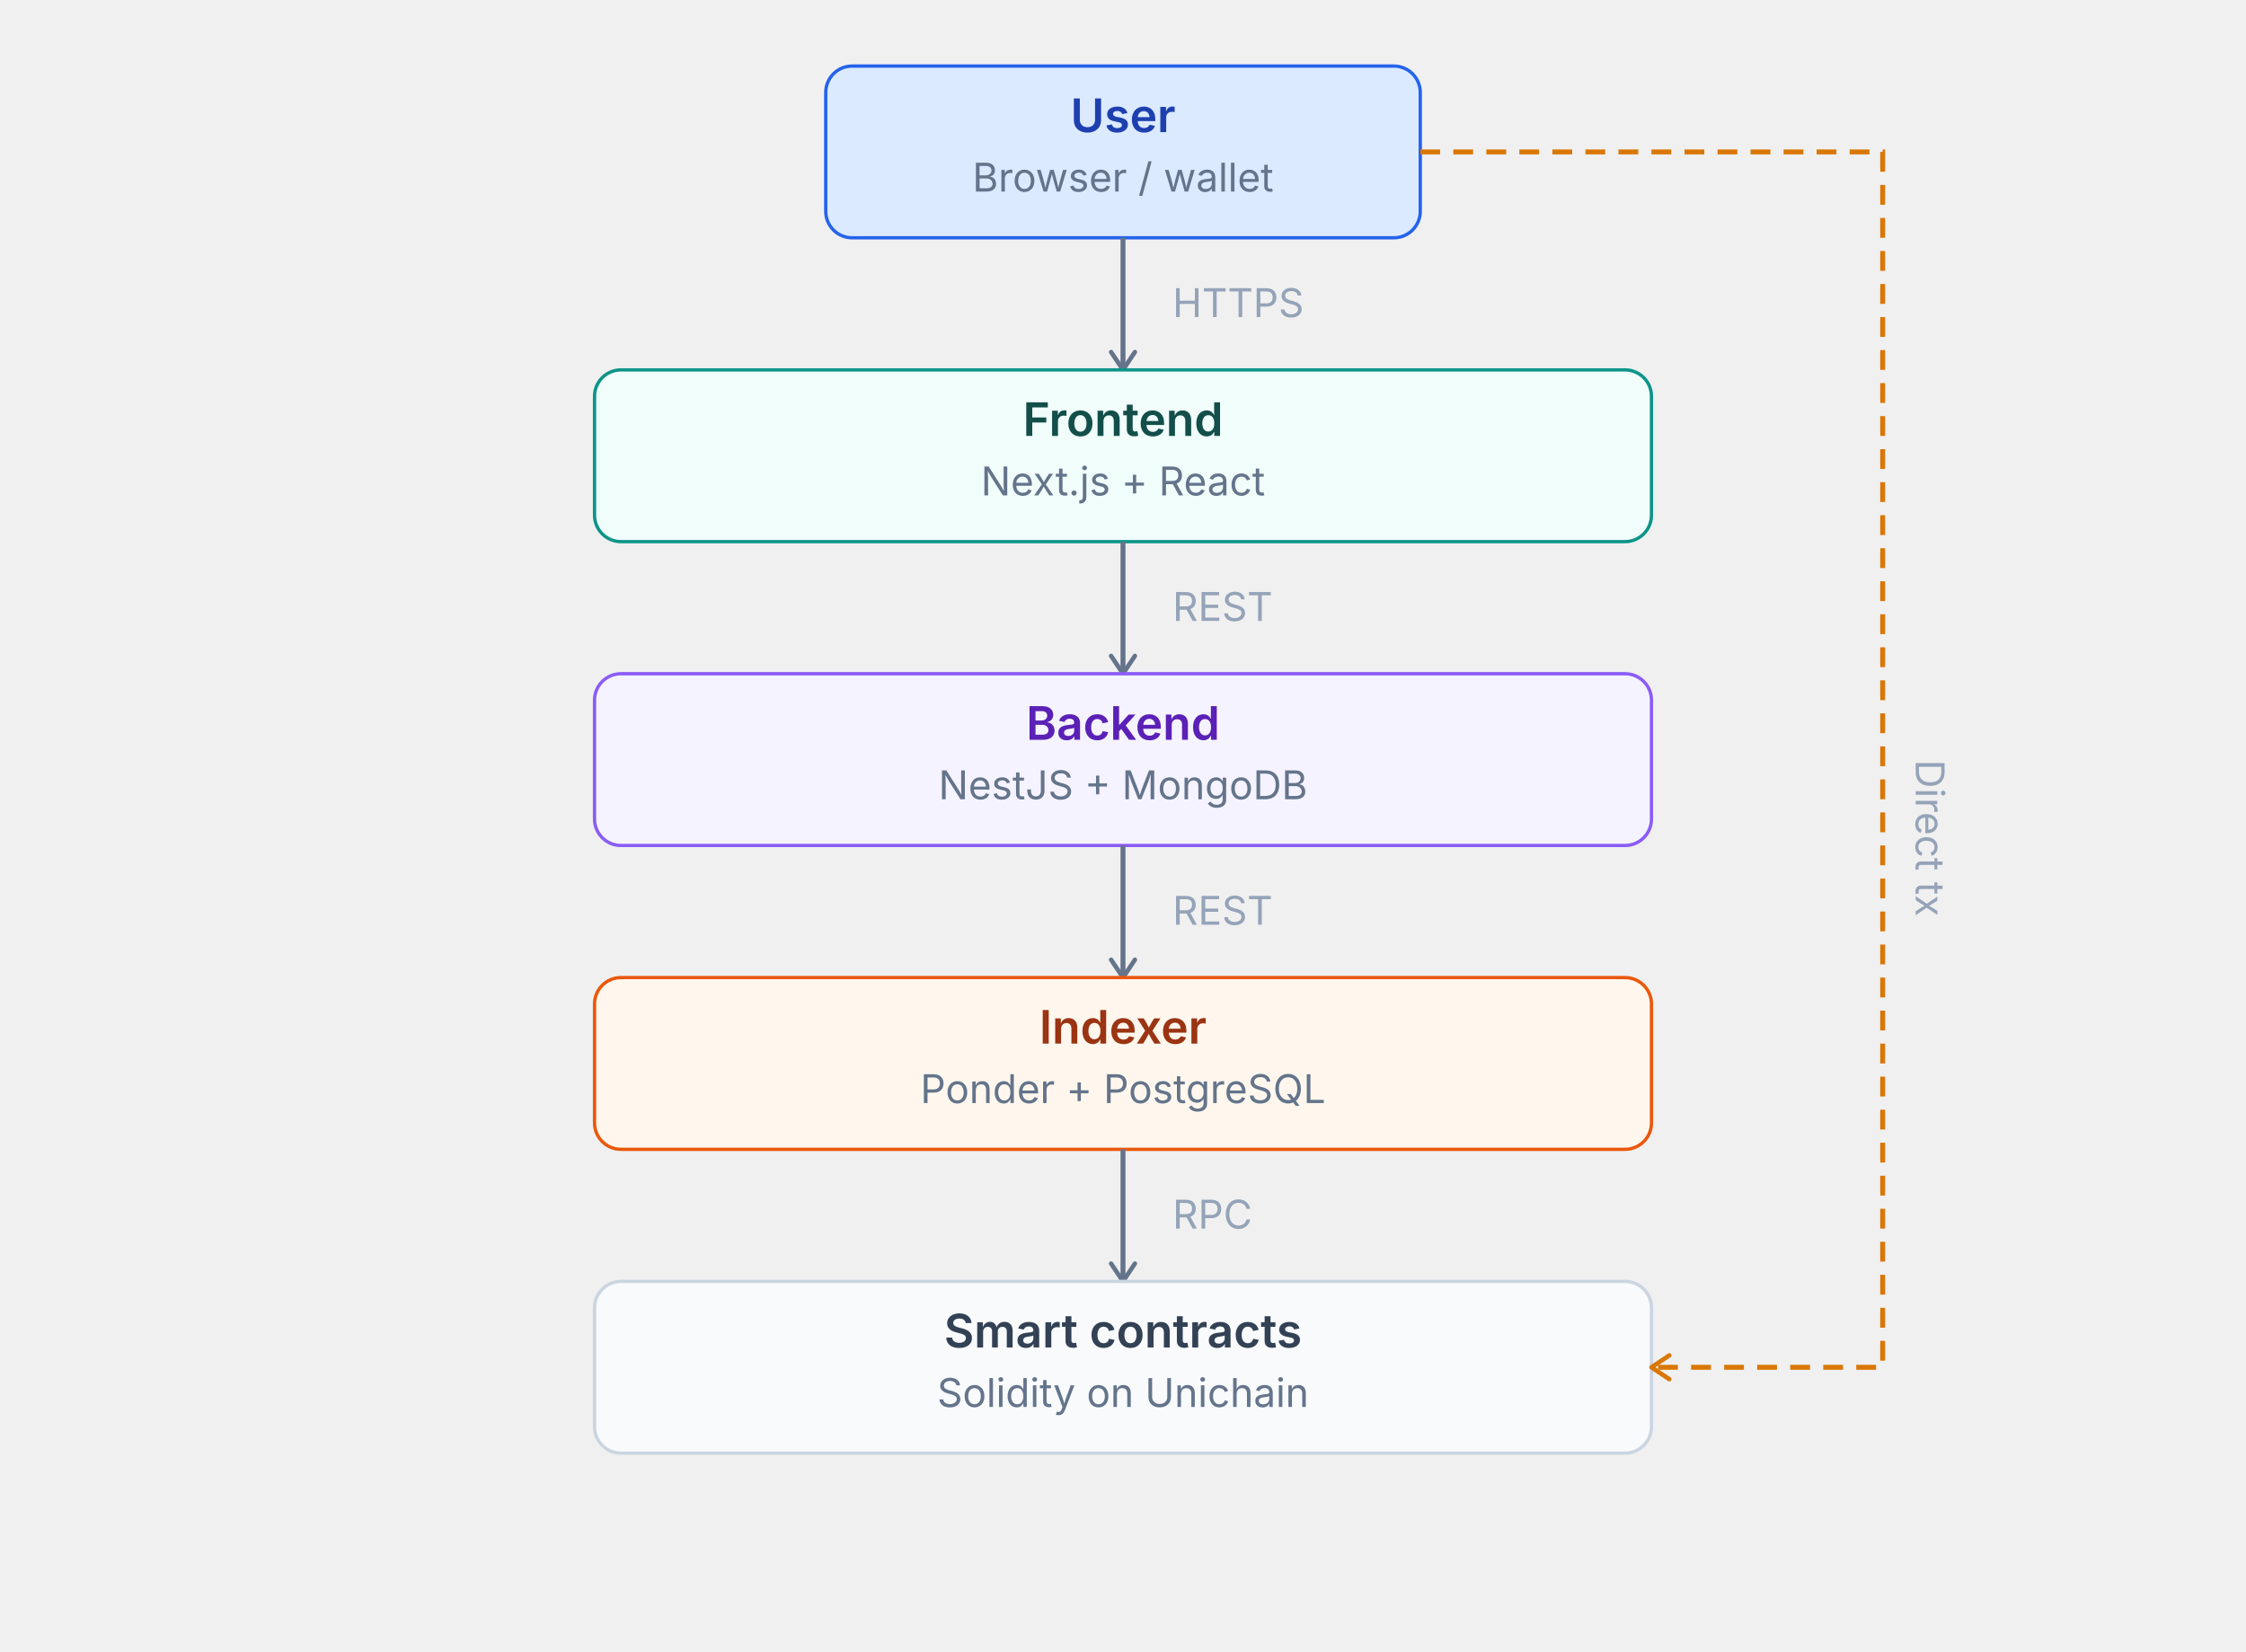
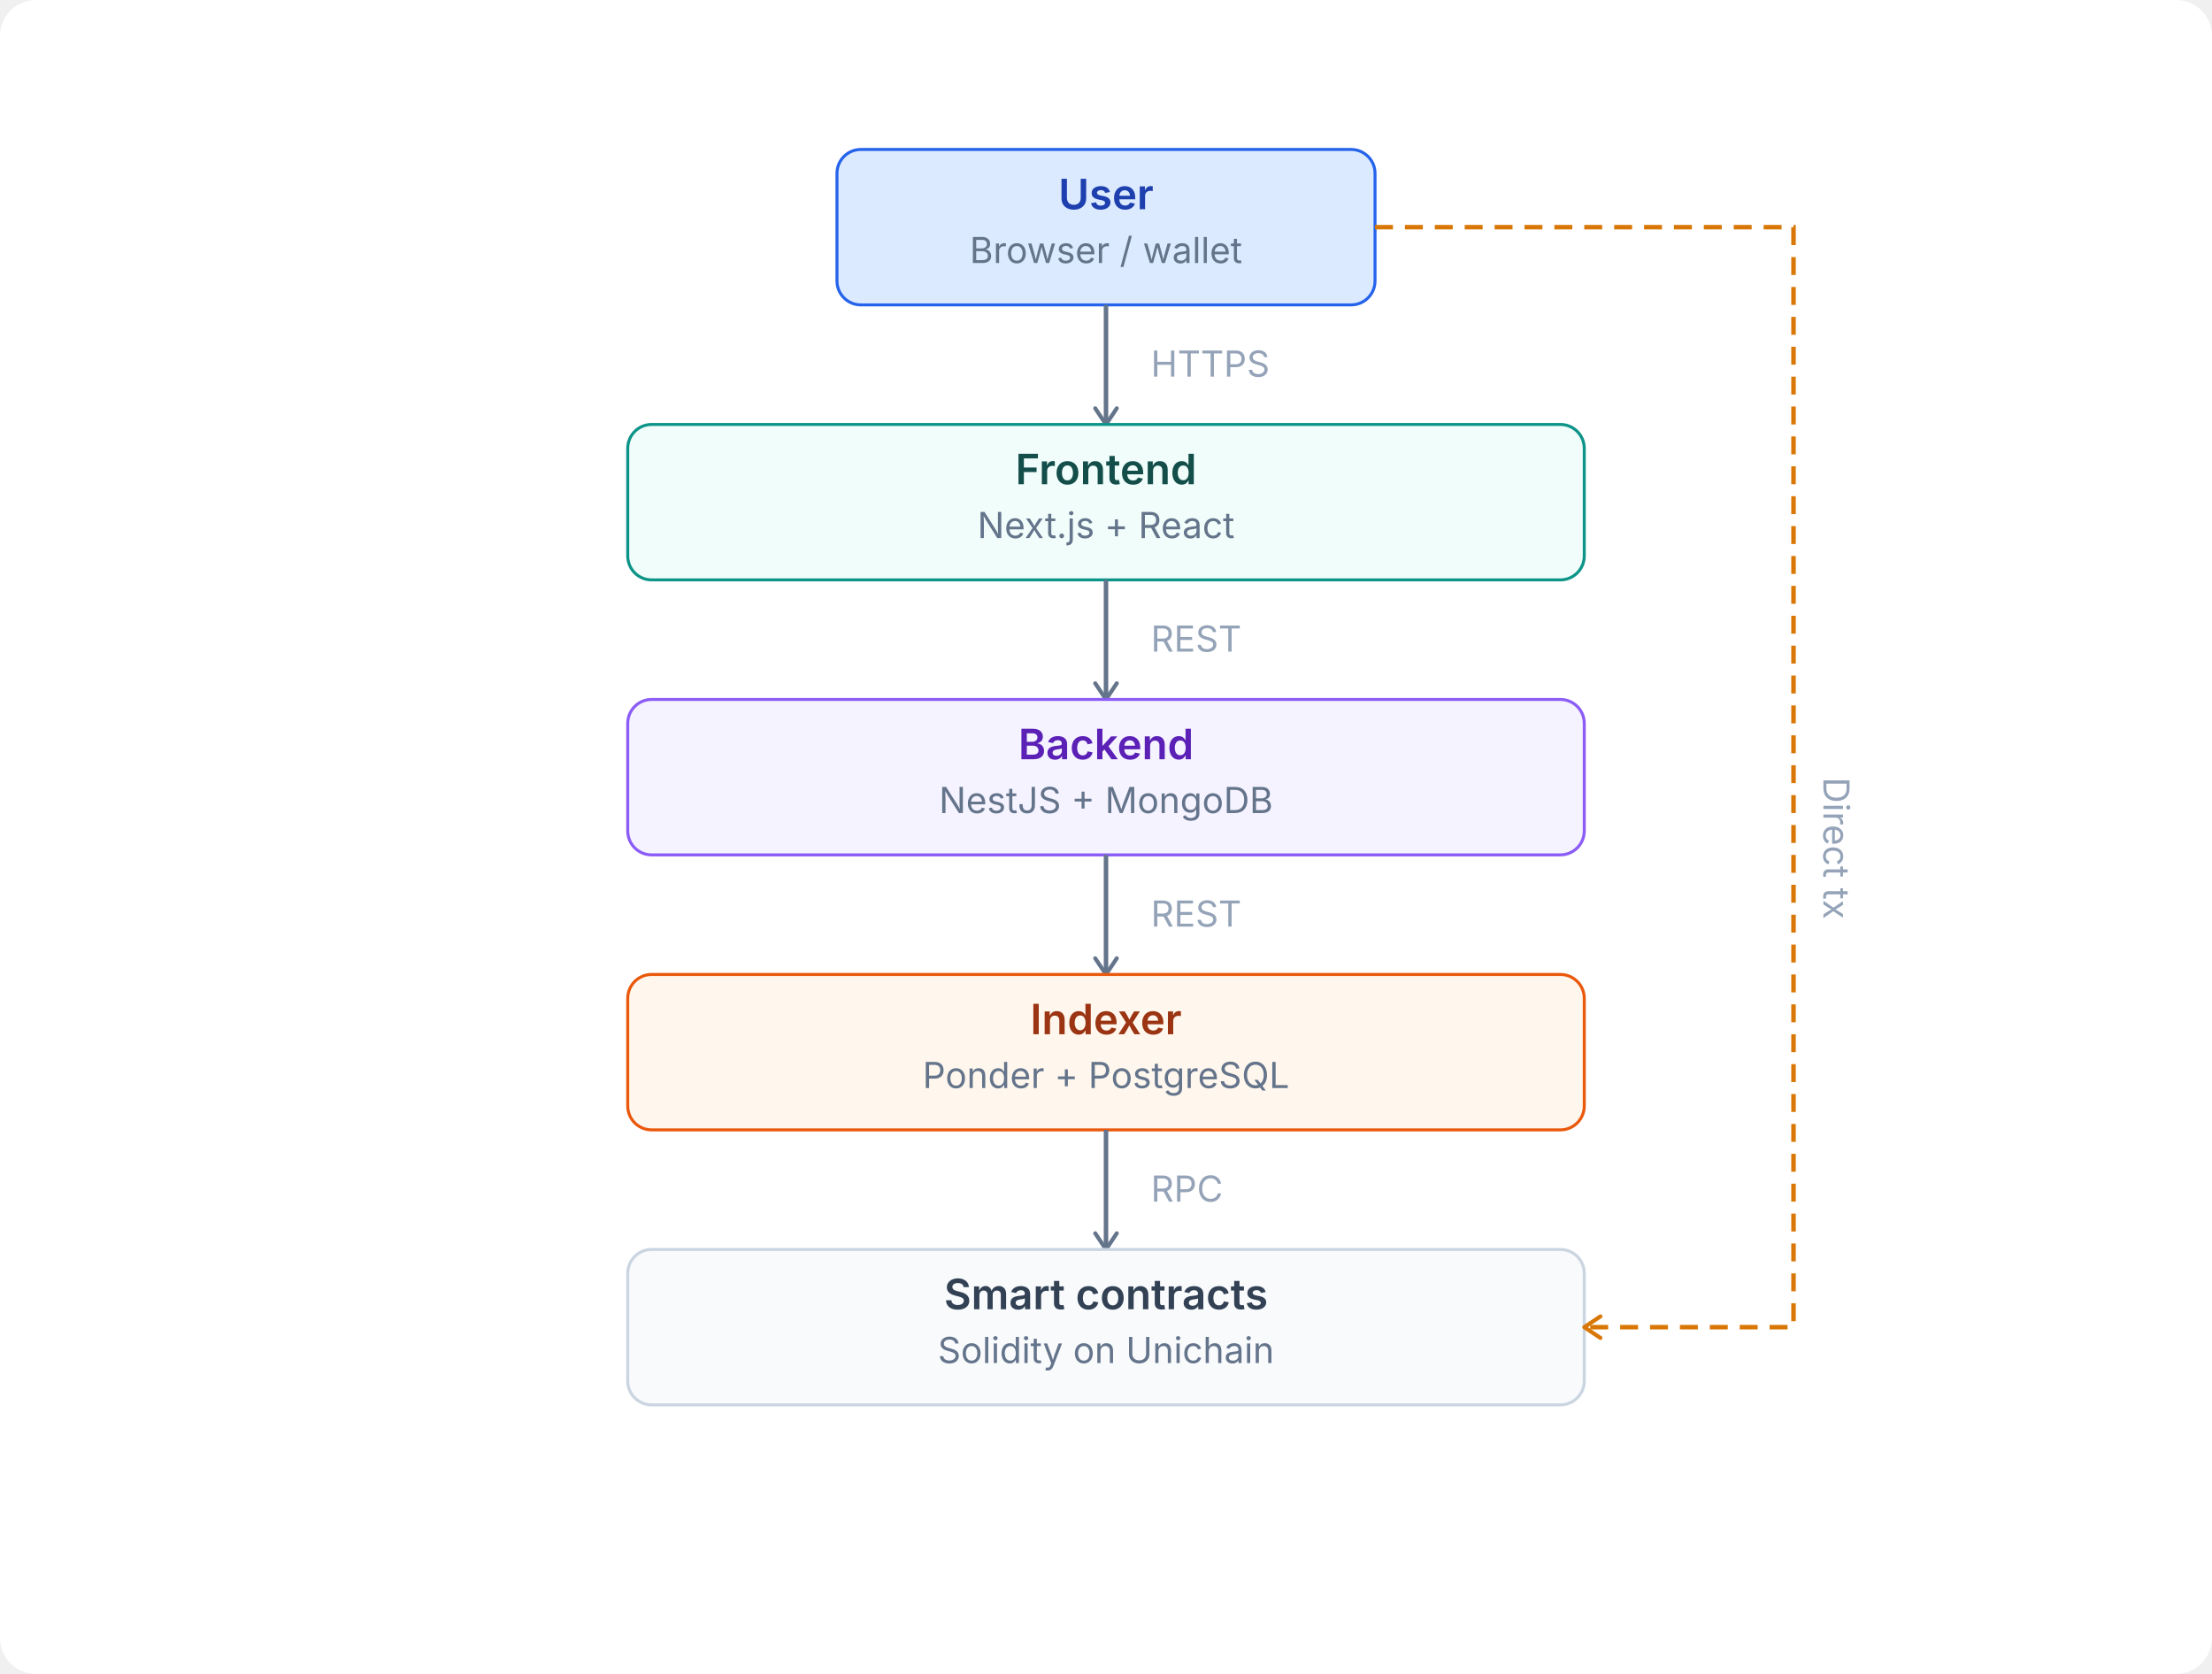
- <svg xmlns="http://www.w3.org/2000/svg" viewBox="0 0 680 500" font-family="Inter, system-ui, sans-serif">
-   <style>
+ <svg xmlns="http://www.w3.org/2000/svg" viewBox="0 0 740 560" font-family="Inter, system-ui, sans-serif">
+   <rect x="0" y="0" width="740" height="560" rx="12" fill="#ffffff" />
+   <g transform="translate(30,30)">
+     <style>
    .t { font-size: 14px; font-weight: 600; }
    .s { font-size: 12px; }
    .arr { stroke: #64748b; stroke-width: 1.5; }
    .lbl { font-size: 12px; fill: #94a3b8; }
  </style>
-   <defs>
-     <marker id="a" viewBox="0 0 10 10" refX="8" refY="5" markerWidth="6" markerHeight="6" orient="auto-start-reverse">
-       <path d="M2 1L8 5L2 9" fill="none" stroke="context-stroke" stroke-width="1.5" stroke-linecap="round" stroke-linejoin="round" />
-     </marker>
-   </defs>
-   <rect x="250" y="20" width="180" height="52" rx="8" fill="#dbeafe" stroke="#2563eb" stroke-width="1" />
-   <text class="t" fill="#1e40af" x="340" y="40" text-anchor="middle">User</text>
-   <text class="s" fill="#64748b" x="340" y="58" text-anchor="middle">Browser / wallet</text>
-   <line x1="340" y1="72" x2="340" y2="112" class="arr" marker-end="url(#a)" />
-   <text class="lbl" x="355" y="96">HTTPS</text>
-   <rect x="180" y="112" width="320" height="52" rx="8" fill="#f0fdfa" stroke="#0d9488" stroke-width="1" />
-   <text class="t" fill="#134e4a" x="340" y="132" text-anchor="middle">Frontend</text>
-   <text class="s" fill="#64748b" x="340" y="150" text-anchor="middle">Next.js + React</text>
-   <line x1="340" y1="164" x2="340" y2="204" class="arr" marker-end="url(#a)" />
-   <text class="lbl" x="355" y="188">REST</text>
-   <rect x="180" y="204" width="320" height="52" rx="8" fill="#f5f3ff" stroke="#8b5cf6" stroke-width="1" />
-   <text class="t" fill="#5b21b6" x="340" y="224" text-anchor="middle">Backend</text>
-   <text class="s" fill="#64748b" x="340" y="242" text-anchor="middle">NestJS + MongoDB</text>
-   <line x1="340" y1="256" x2="340" y2="296" class="arr" marker-end="url(#a)" />
-   <text class="lbl" x="355" y="280">REST</text>
-   <rect x="180" y="296" width="320" height="52" rx="8" fill="#fff7ed" stroke="#ea580c" stroke-width="1" />
-   <text class="t" fill="#9a3412" x="340" y="316" text-anchor="middle">Indexer</text>
-   <text class="s" fill="#64748b" x="340" y="334" text-anchor="middle">Ponder + PostgreSQL</text>
-   <line x1="340" y1="348" x2="340" y2="388" class="arr" marker-end="url(#a)" />
-   <text class="lbl" x="355" y="372">RPC</text>
-   <rect x="180" y="388" width="320" height="52" rx="8" fill="#f8fafc" stroke="#cbd5e1" stroke-width="1" />
-   <text class="t" fill="#334155" x="340" y="408" text-anchor="middle">Smart contracts</text>
-   <text class="s" fill="#64748b" x="340" y="426" text-anchor="middle">Solidity on Unichain</text>
-   <path d="M430 46 L570 46 L570 414 L500 414" fill="none" stroke="#d97706" stroke-width="1.5" stroke-dasharray="6 4" marker-end="url(#a)" />
-   <text class="lbl" x="580" y="230" text-anchor="start" transform="rotate(90, 580, 230)">Direct tx</text>
+     <defs>
+       <marker id="a" viewBox="0 0 10 10" refX="8" refY="5" markerWidth="6" markerHeight="6" orient="auto-start-reverse">
+         <path d="M2 1L8 5L2 9" fill="none" stroke="context-stroke" stroke-width="1.5" stroke-linecap="round" stroke-linejoin="round" />
+       </marker>
+     </defs>
+     <rect x="250" y="20" width="180" height="52" rx="8" fill="#dbeafe" stroke="#2563eb" stroke-width="1" />
+     <text class="t" fill="#1e40af" x="340" y="40" text-anchor="middle">User</text>
+     <text class="s" fill="#64748b" x="340" y="58" text-anchor="middle">Browser / wallet</text>
+     <line x1="340" y1="72" x2="340" y2="112" class="arr" marker-end="url(#a)" />
+     <text class="lbl" x="355" y="96">HTTPS</text>
+     <rect x="180" y="112" width="320" height="52" rx="8" fill="#f0fdfa" stroke="#0d9488" stroke-width="1" />
+     <text class="t" fill="#134e4a" x="340" y="132" text-anchor="middle">Frontend</text>
+     <text class="s" fill="#64748b" x="340" y="150" text-anchor="middle">Next.js + React</text>
+     <line x1="340" y1="164" x2="340" y2="204" class="arr" marker-end="url(#a)" />
+     <text class="lbl" x="355" y="188">REST</text>
+     <rect x="180" y="204" width="320" height="52" rx="8" fill="#f5f3ff" stroke="#8b5cf6" stroke-width="1" />
+     <text class="t" fill="#5b21b6" x="340" y="224" text-anchor="middle">Backend</text>
+     <text class="s" fill="#64748b" x="340" y="242" text-anchor="middle">NestJS + MongoDB</text>
+     <line x1="340" y1="256" x2="340" y2="296" class="arr" marker-end="url(#a)" />
+     <text class="lbl" x="355" y="280">REST</text>
+     <rect x="180" y="296" width="320" height="52" rx="8" fill="#fff7ed" stroke="#ea580c" stroke-width="1" />
+     <text class="t" fill="#9a3412" x="340" y="316" text-anchor="middle">Indexer</text>
+     <text class="s" fill="#64748b" x="340" y="334" text-anchor="middle">Ponder + PostgreSQL</text>
+     <line x1="340" y1="348" x2="340" y2="388" class="arr" marker-end="url(#a)" />
+     <text class="lbl" x="355" y="372">RPC</text>
+     <rect x="180" y="388" width="320" height="52" rx="8" fill="#f8fafc" stroke="#cbd5e1" stroke-width="1" />
+     <text class="t" fill="#334155" x="340" y="408" text-anchor="middle">Smart contracts</text>
+     <text class="s" fill="#64748b" x="340" y="426" text-anchor="middle">Solidity on Unichain</text>
+     <path d="M430 46 L570 46 L570 414 L500 414" fill="none" stroke="#d97706" stroke-width="1.5" stroke-dasharray="6 4" marker-end="url(#a)" />
+     <text class="lbl" x="580" y="230" text-anchor="start" transform="rotate(90, 580, 230)">Direct tx</text>
+   </g>
</svg>
